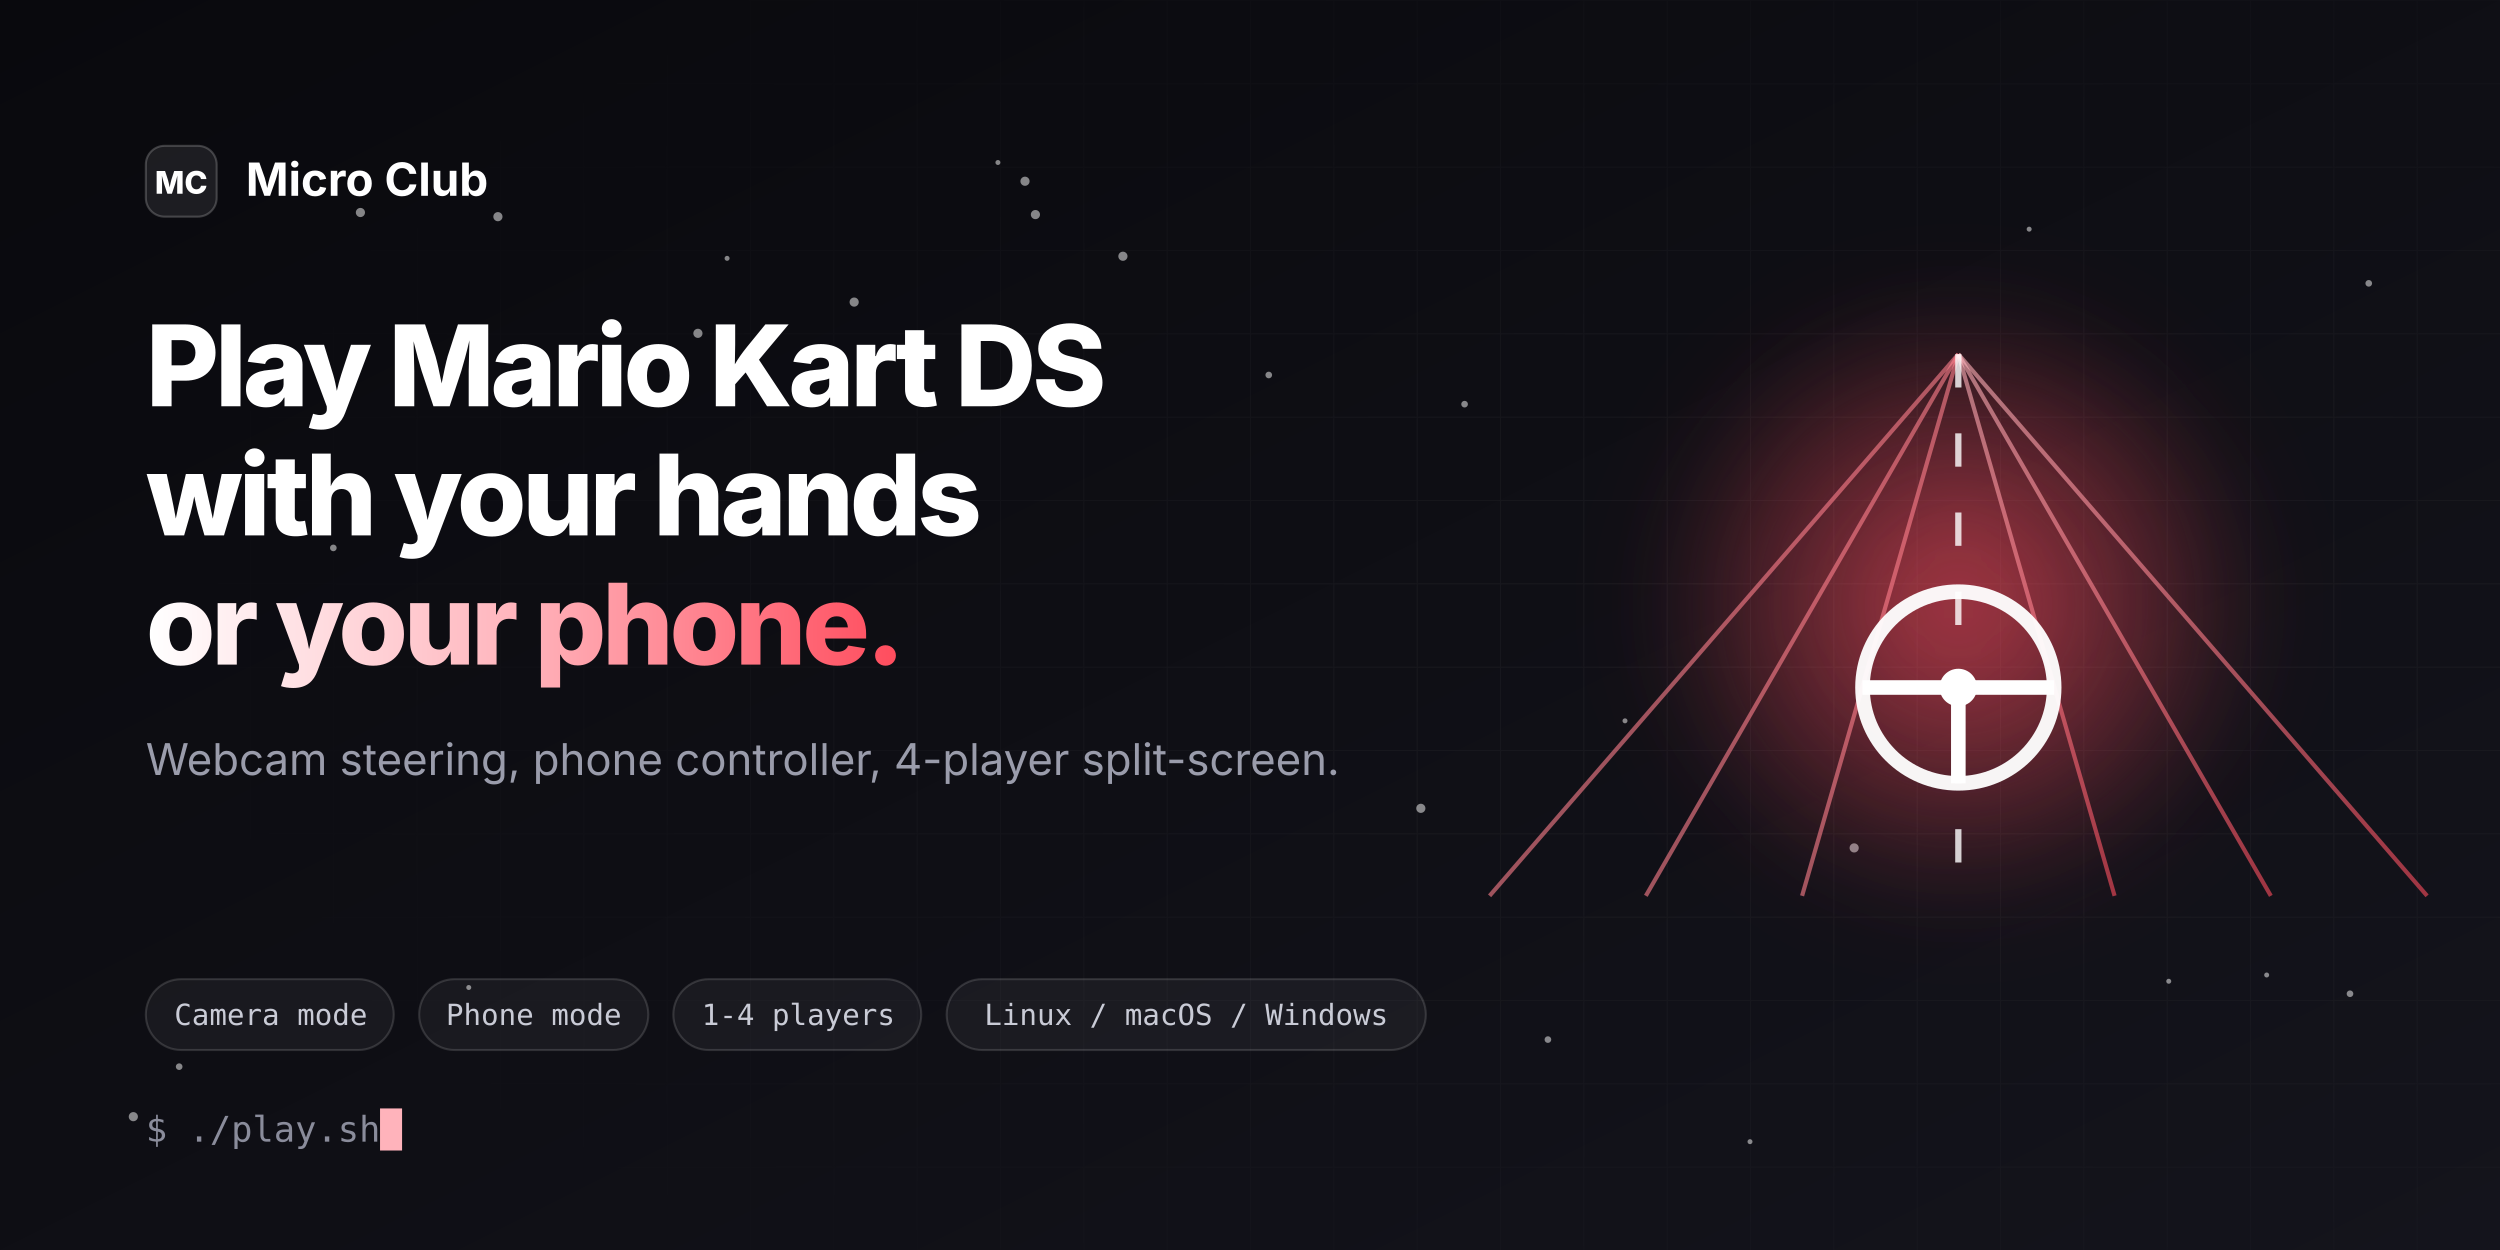
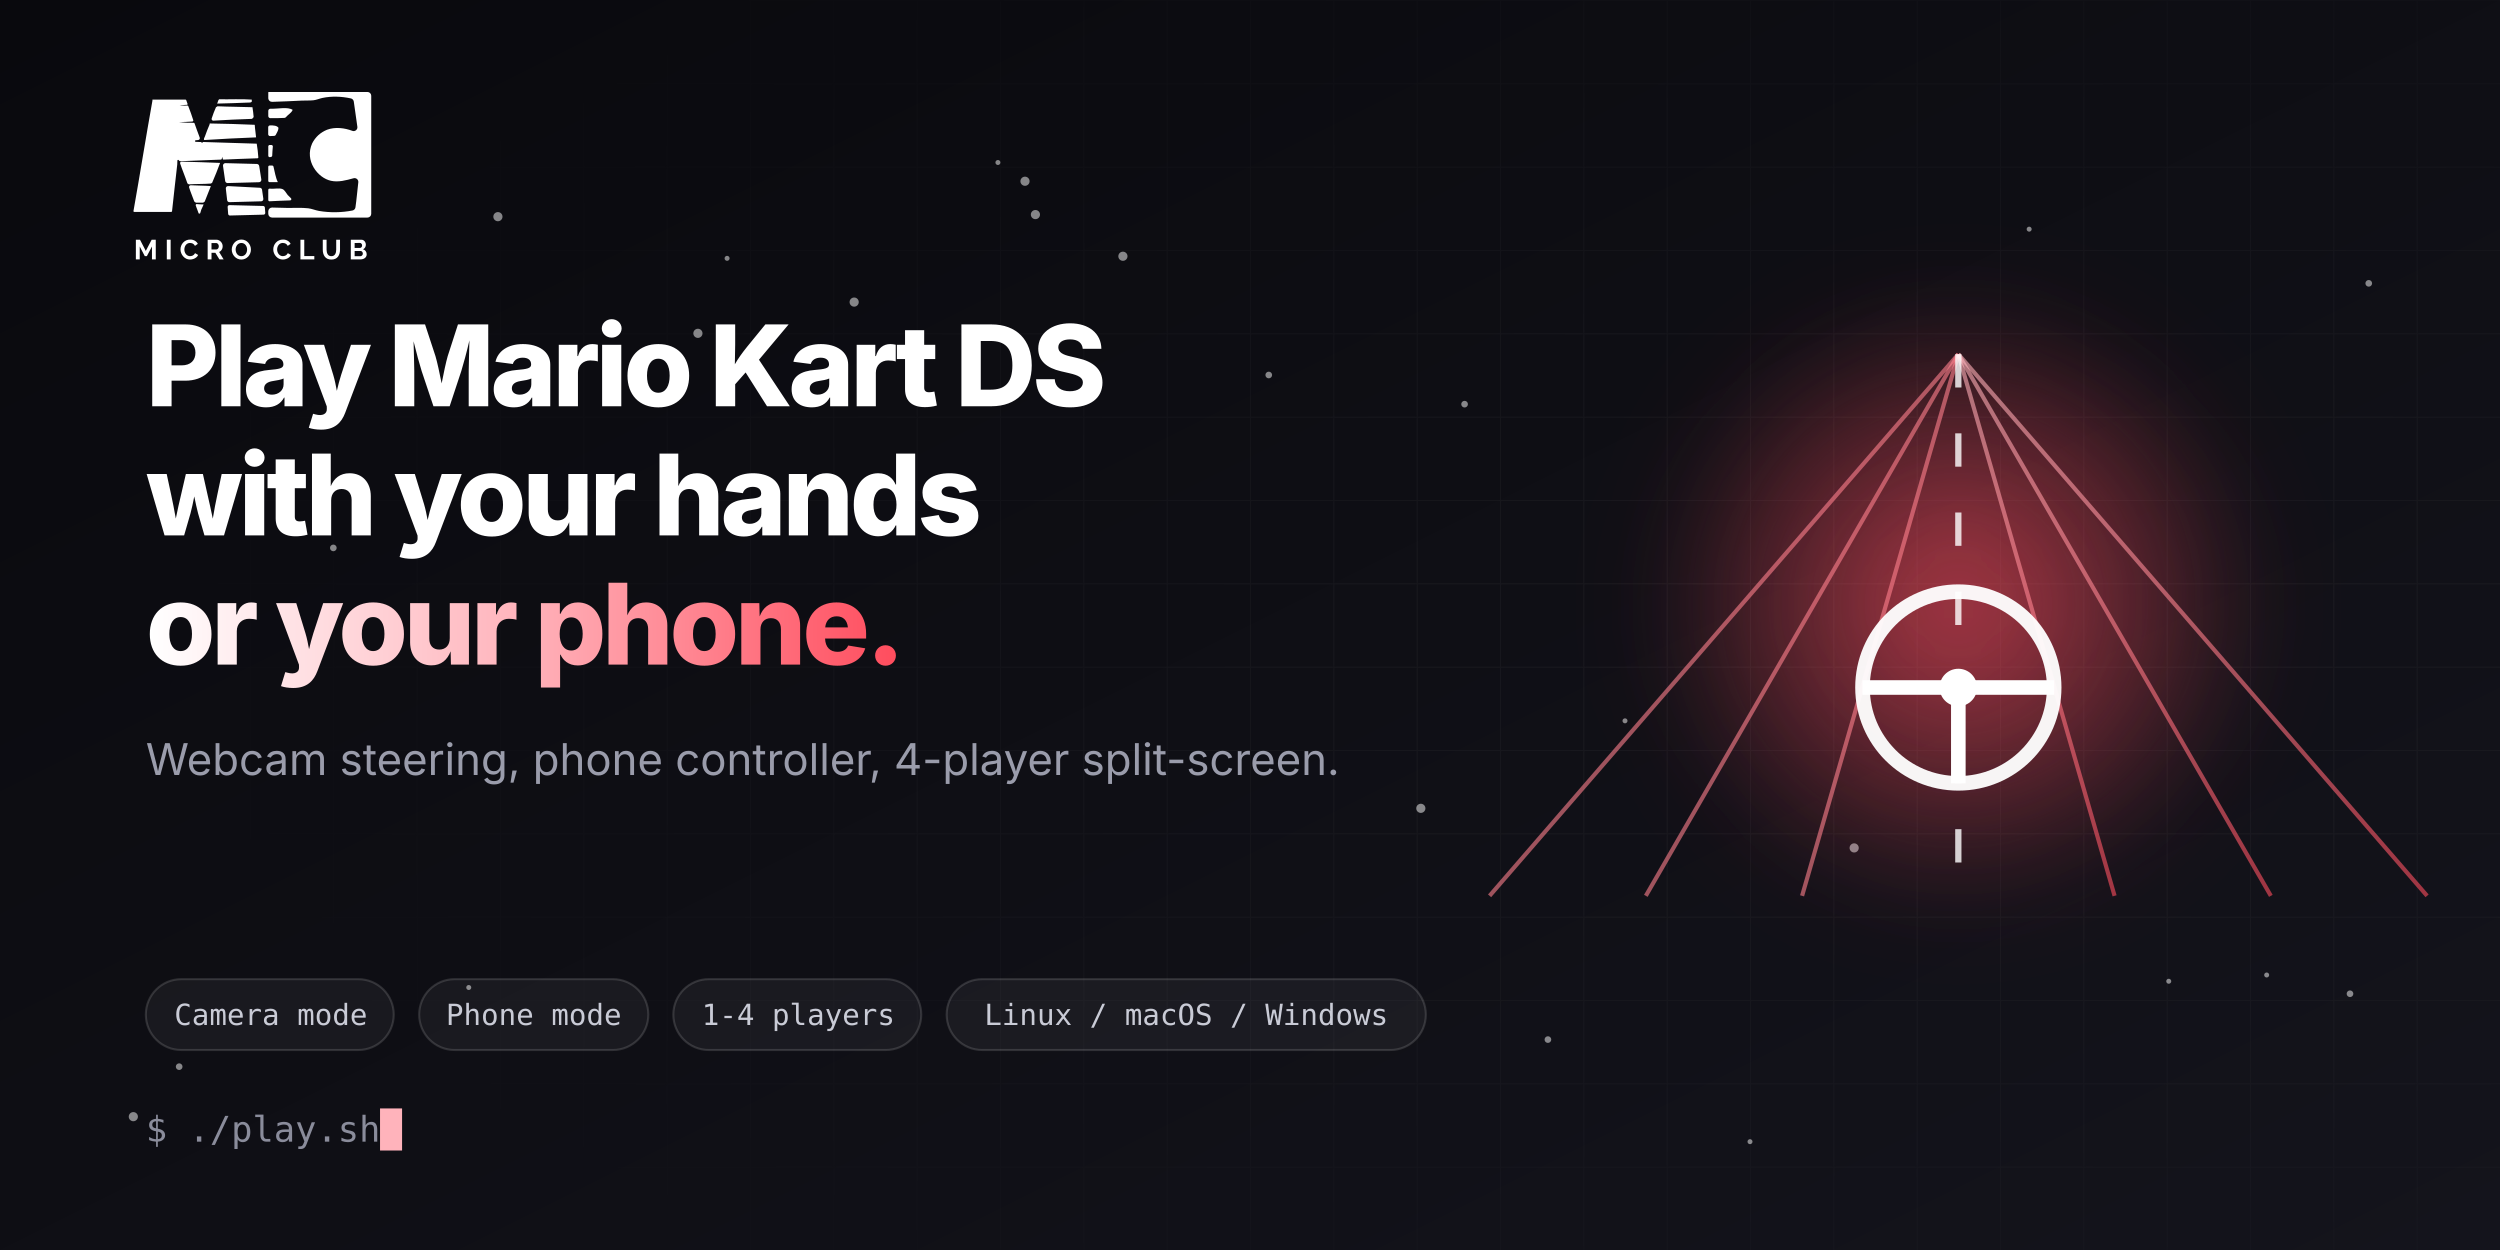
<svg xmlns="http://www.w3.org/2000/svg" width="1200" height="600" viewBox="0 0 1200 600" role="img" aria-label="Play Mario Kart DS with your hands or your phone.">
  <defs>
    <linearGradient id="bg" x1="0" y1="0" x2="1" y2="1">
      <stop offset="0" stop-color="#09090d" />
      <stop offset="1" stop-color="#14141c" />
    </linearGradient>
    <linearGradient id="txt" x1="0" y1="0" x2="1" y2="0">
      <stop offset="0" stop-color="#ffffff" />
      <stop offset=".5" stop-color="#ffb3bb" />
      <stop offset="1" stop-color="#ff4d5e" />
      <animate attributeName="x1" values="0;.4;0" dur="6s" repeatCount="indefinite" />
    </linearGradient>
    <linearGradient id="ring" x1="0" y1="0" x2="1" y2="1">
      <stop offset="0" stop-color="#ffb3bb" />
      <stop offset="1" stop-color="#ff4d5e" />
    </linearGradient>
    <radialGradient id="orb">
      <stop offset="0" stop-color="#ff4d5e" stop-opacity=".85" />
      <stop offset="1" stop-color="#ff4d5e" stop-opacity="0" />
    </radialGradient>
    <pattern id="grid" width="40" height="40" patternUnits="userSpaceOnUse">
      <path d="M40 0H0V40" fill="none" stroke="#fff" stroke-opacity=".045" />
    </pattern>
    <radialGradient id="fade" cx=".75" cy=".5" r=".7">
      <stop offset="0" stop-color="#fff" />
      <stop offset="1" stop-color="#000" />
    </radialGradient>
    <mask id="gm">
      <rect width="1200" height="600" fill="url(#fade)" />
    </mask>
    <filter id="blur" x="-50%" y="-50%" width="200%" height="200%">
      <feGaussianBlur stdDeviation="22" />
    </filter>
    <filter id="blur2" x="-100%" y="-100%" width="300%" height="300%">
      <feGaussianBlur stdDeviation="6" />
    </filter>
    <filter id="glow" x="-50%" y="-50%" width="200%" height="200%">
      <feGaussianBlur stdDeviation="2.5" result="b" />
      <feMerge>
        <feMergeNode in="b" />
        <feMergeNode in="SourceGraphic" />
      </feMerge>
    </filter>
  </defs>
  <rect width="1200" height="600" fill="url(#bg)" />
  <rect width="1200" height="600" fill="url(#grid)" mask="url(#gm)" />
  <circle cx="703" cy="194" r="1.6" fill="#fff" opacity=".5">
    <animate attributeName="opacity" values=".1;.8;.1" dur="5.6s" begin="-0.4s" repeatCount="indefinite" />
    <animateTransform attributeName="transform" type="translate" values="0 0;0 -18;0 0" dur="8.4s" repeatCount="indefinite" />
  </circle>
  <circle cx="1137" cy="136" r="1.6" fill="#fff" opacity=".5">
    <animate attributeName="opacity" values=".1;.8;.1" dur="5.3s" begin="-4.8s" repeatCount="indefinite" />
    <animateTransform attributeName="transform" type="translate" values="0 0;0 -18;0 0" dur="8.0s" repeatCount="indefinite" />
  </circle>
  <circle cx="479" cy="78" r="1.2" fill="#fff" opacity=".5">
    <animate attributeName="opacity" values=".1;.8;.1" dur="4.7s" begin="-0.3s" repeatCount="indefinite" />
    <animateTransform attributeName="transform" type="translate" values="0 0;0 -18;0 0" dur="7.1s" repeatCount="indefinite" />
  </circle>
  <circle cx="225" cy="474" r="1.2" fill="#fff" opacity=".5">
    <animate attributeName="opacity" values=".1;.8;.1" dur="6.3s" begin="-0.8s" repeatCount="indefinite" />
    <animateTransform attributeName="transform" type="translate" values="0 0;0 -18;0 0" dur="9.5s" repeatCount="indefinite" />
  </circle>
  <circle cx="497" cy="103" r="2.2" fill="#fff" opacity=".5">
    <animate attributeName="opacity" values=".1;.8;.1" dur="5.3s" begin="-0.3s" repeatCount="indefinite" />
    <animateTransform attributeName="transform" type="translate" values="0 0;0 -18;0 0" dur="8.0s" repeatCount="indefinite" />
  </circle>
  <circle cx="492" cy="87" r="2.2" fill="#fff" opacity=".5">
    <animate attributeName="opacity" values=".1;.8;.1" dur="6.4s" begin="-1.9s" repeatCount="indefinite" />
    <animateTransform attributeName="transform" type="translate" values="0 0;0 -18;0 0" dur="9.7s" repeatCount="indefinite" />
  </circle>
  <circle cx="335" cy="160" r="2.2" fill="#fff" opacity=".5">
    <animate attributeName="opacity" values=".1;.8;.1" dur="4.2s" begin="-3.5s" repeatCount="indefinite" />
    <animateTransform attributeName="transform" type="translate" values="0 0;0 -18;0 0" dur="6.4s" repeatCount="indefinite" />
  </circle>
  <circle cx="410" cy="145" r="2.2" fill="#fff" opacity=".5">
    <animate attributeName="opacity" values=".1;.8;.1" dur="5.3s" begin="-1.0s" repeatCount="indefinite" />
    <animateTransform attributeName="transform" type="translate" values="0 0;0 -18;0 0" dur="7.9s" repeatCount="indefinite" />
  </circle>
  <circle cx="239" cy="104" r="2.2" fill="#fff" opacity=".5">
    <animate attributeName="opacity" values=".1;.8;.1" dur="3.2s" begin="-0.7s" repeatCount="indefinite" />
    <animateTransform attributeName="transform" type="translate" values="0 0;0 -18;0 0" dur="4.9s" repeatCount="indefinite" />
  </circle>
  <circle cx="1128" cy="477" r="1.6" fill="#fff" opacity=".5">
    <animate attributeName="opacity" values=".1;.8;.1" dur="4.9s" begin="-4.5s" repeatCount="indefinite" />
    <animateTransform attributeName="transform" type="translate" values="0 0;0 -18;0 0" dur="7.3s" repeatCount="indefinite" />
  </circle>
  <circle cx="780" cy="346" r="1.2" fill="#fff" opacity=".5">
    <animate attributeName="opacity" values=".1;.8;.1" dur="6.2s" begin="-4.3s" repeatCount="indefinite" />
    <animateTransform attributeName="transform" type="translate" values="0 0;0 -18;0 0" dur="9.3s" repeatCount="indefinite" />
  </circle>
  <circle cx="539" cy="123" r="2.2" fill="#fff" opacity=".5">
    <animate attributeName="opacity" values=".1;.8;.1" dur="4.2s" begin="-2.1s" repeatCount="indefinite" />
    <animateTransform attributeName="transform" type="translate" values="0 0;0 -18;0 0" dur="6.3s" repeatCount="indefinite" />
  </circle>
  <circle cx="743" cy="499" r="1.6" fill="#fff" opacity=".5">
    <animate attributeName="opacity" values=".1;.8;.1" dur="5.4s" begin="-0.4s" repeatCount="indefinite" />
    <animateTransform attributeName="transform" type="translate" values="0 0;0 -18;0 0" dur="8.2s" repeatCount="indefinite" />
  </circle>
  <circle cx="1088" cy="468" r="1.2" fill="#fff" opacity=".5">
    <animate attributeName="opacity" values=".1;.8;.1" dur="6.0s" begin="-0.9s" repeatCount="indefinite" />
    <animateTransform attributeName="transform" type="translate" values="0 0;0 -18;0 0" dur="9.0s" repeatCount="indefinite" />
  </circle>
  <circle cx="1041" cy="471" r="1.2" fill="#fff" opacity=".5">
    <animate attributeName="opacity" values=".1;.8;.1" dur="6.8s" begin="-0.5s" repeatCount="indefinite" />
    <animateTransform attributeName="transform" type="translate" values="0 0;0 -18;0 0" dur="10.3s" repeatCount="indefinite" />
  </circle>
  <circle cx="682" cy="388" r="2.2" fill="#fff" opacity=".5">
    <animate attributeName="opacity" values=".1;.8;.1" dur="4.4s" begin="-2.2s" repeatCount="indefinite" />
    <animateTransform attributeName="transform" type="translate" values="0 0;0 -18;0 0" dur="6.6s" repeatCount="indefinite" />
  </circle>
  <circle cx="974" cy="110" r="1.2" fill="#fff" opacity=".5">
    <animate attributeName="opacity" values=".1;.8;.1" dur="6.8s" begin="-3.2s" repeatCount="indefinite" />
    <animateTransform attributeName="transform" type="translate" values="0 0;0 -18;0 0" dur="10.2s" repeatCount="indefinite" />
  </circle>
  <circle cx="173" cy="102" r="2.2" fill="#fff" opacity=".5">
    <animate attributeName="opacity" values=".1;.8;.1" dur="5.8s" begin="-3.8s" repeatCount="indefinite" />
    <animateTransform attributeName="transform" type="translate" values="0 0;0 -18;0 0" dur="8.7s" repeatCount="indefinite" />
  </circle>
  <circle cx="952" cy="331" r="2.2" fill="#fff" opacity=".5">
    <animate attributeName="opacity" values=".1;.8;.1" dur="4.5s" begin="-3.0s" repeatCount="indefinite" />
    <animateTransform attributeName="transform" type="translate" values="0 0;0 -18;0 0" dur="6.8s" repeatCount="indefinite" />
  </circle>
  <circle cx="86" cy="512" r="1.6" fill="#fff" opacity=".5">
    <animate attributeName="opacity" values=".1;.8;.1" dur="3.7s" begin="-0.4s" repeatCount="indefinite" />
    <animateTransform attributeName="transform" type="translate" values="0 0;0 -18;0 0" dur="5.5s" repeatCount="indefinite" />
  </circle>
  <circle cx="160" cy="263" r="1.6" fill="#fff" opacity=".5">
    <animate attributeName="opacity" values=".1;.8;.1" dur="3.5s" begin="-0.9s" repeatCount="indefinite" />
    <animateTransform attributeName="transform" type="translate" values="0 0;0 -18;0 0" dur="5.3s" repeatCount="indefinite" />
  </circle>
  <circle cx="840" cy="548" r="1.2" fill="#fff" opacity=".5">
    <animate attributeName="opacity" values=".1;.8;.1" dur="3.7s" begin="-1.5s" repeatCount="indefinite" />
    <animateTransform attributeName="transform" type="translate" values="0 0;0 -18;0 0" dur="5.5s" repeatCount="indefinite" />
  </circle>
  <circle cx="609" cy="180" r="1.6" fill="#fff" opacity=".5">
    <animate attributeName="opacity" values=".1;.8;.1" dur="6.5s" begin="-1.8s" repeatCount="indefinite" />
    <animateTransform attributeName="transform" type="translate" values="0 0;0 -18;0 0" dur="9.7s" repeatCount="indefinite" />
  </circle>
  <circle cx="890" cy="407" r="2.2" fill="#fff" opacity=".5">
    <animate attributeName="opacity" values=".1;.8;.1" dur="6.5s" begin="-6.3s" repeatCount="indefinite" />
    <animateTransform attributeName="transform" type="translate" values="0 0;0 -18;0 0" dur="9.8s" repeatCount="indefinite" />
  </circle>
  <circle cx="349" cy="124" r="1.2" fill="#fff" opacity=".5">
    <animate attributeName="opacity" values=".1;.8;.1" dur="3.6s" begin="-2.4s" repeatCount="indefinite" />
    <animateTransform attributeName="transform" type="translate" values="0 0;0 -18;0 0" dur="5.4s" repeatCount="indefinite" />
  </circle>
  <circle cx="64" cy="536" r="2.2" fill="#fff" opacity=".5">
    <animate attributeName="opacity" values=".1;.8;.1" dur="3.7s" begin="-1.1s" repeatCount="indefinite" />
    <animateTransform attributeName="transform" type="translate" values="0 0;0 -18;0 0" dur="5.6s" repeatCount="indefinite" />
  </circle>
  <g transform="translate(940 290)">
    <circle r="150" fill="url(#orb)" filter="url(#blur)" opacity=".8" />
    <line x1="0" y1="-120" x2="-225" y2="140" stroke="url(#ring)" stroke-width="2" opacity=".6" />
    <line x1="0" y1="-120" x2="-150" y2="140" stroke="url(#ring)" stroke-width="2" opacity=".6" />
    <line x1="0" y1="-120" x2="-75" y2="140" stroke="url(#ring)" stroke-width="2" opacity=".6" />
    <line x1="0" y1="-120" x2="0" y2="140" stroke="url(#ring)" stroke-width="2" opacity=".6" />
    <line x1="0" y1="-120" x2="75" y2="140" stroke="url(#ring)" stroke-width="2" opacity=".6" />
    <line x1="0" y1="-120" x2="150" y2="140" stroke="url(#ring)" stroke-width="2" opacity=".6" />
    <line x1="0" y1="-120" x2="225" y2="140" stroke="url(#ring)" stroke-width="2" opacity=".6" />
    <line x1="0" y1="-120" x2="0" y2="140" stroke="#fff" stroke-width="3" stroke-dasharray="16 22" opacity=".8">
      <animate attributeName="stroke-dashoffset" from="0" to="-76" dur=".8s" repeatCount="indefinite" />
    </line>
    <g transform="translate(0 40)">
      <circle r="46" fill="none" stroke="#fff" stroke-width="7" opacity=".95" />
      <circle r="9" fill="#fff" />
      <line x1="-46" y1="0" x2="46" y2="0" stroke="#fff" stroke-width="7" />
      <line x1="0" y1="0" x2="0" y2="46" stroke="#fff" stroke-width="7" />
      <animateTransform attributeName="transform" type="rotate" values="-18 0 0;18 0 0;-18 0 0" dur="3.2s" repeatCount="indefinite" additive="sum" />
    </g>
  </g>
+   <g transform="translate(58 22) scale(.62)" fill="#fff">
+     <path d="M193.856 38.625V130.037C193.856 130.421 193.781 130.801 193.634 131.156C193.487 131.511 193.271 131.833 192.999 132.104C192.728 132.375 192.405 132.59 192.05 132.737C191.695 132.883 191.315 132.958 190.931 132.957H117.07C116.295 132.957 115.553 132.65 115.005 132.102C114.457 131.554 114.15 130.812 114.15 130.037V128.122C114.15 127.348 114.456 126.607 115.001 126.059C115.546 125.51 116.286 125.2 117.06 125.196C121.236 125.196 125.361 125.51 129.476 125.51C134.534 125.51 139.9 125.196 145.055 125.773C147.81 126.077 150.509 127.318 153.496 127.833C162.045 129.254 170.778 129.141 179.287 127.498C179.883 127.386 180.429 127.092 180.85 126.655C181.271 126.219 181.545 125.662 181.635 125.062C182.547 118.779 183.077 112.115 183.845 105.683C183.902 105.208 183.842 104.726 183.669 104.279C183.496 103.833 183.217 103.436 182.854 103.123C182.492 102.81 182.059 102.591 181.592 102.485C181.125 102.379 180.64 102.39 180.178 102.516C174.291 104.128 168.518 105.745 162.694 104.488C152.363 102.263 142.058 88.868 148.13 75.504C149.353 73.094 150.995 70.921 152.981 69.087C154.95 67.353 157.196 65.961 159.624 64.967C165.928 62.578 173.38 63.602 179.194 65.806C179.669 65.988 180.184 66.042 180.686 65.963C181.188 65.885 181.661 65.676 182.058 65.358C182.455 65.04 182.761 64.623 182.947 64.15C183.134 63.677 183.193 63.163 183.119 62.66C182.181 56.164 181.259 49.653 180.353 43.126C180.261 42.529 179.988 41.975 179.571 41.538C179.154 41.101 178.612 40.803 178.02 40.685C170.753 39.14 163.358 38.831 156.045 40.345C153.661 40.86 151.467 41.89 149.154 42.137C146.229 42.441 143.098 42.271 140.204 42.4C132.829 42.724 125.191 43.162 117.137 43.363C116.748 43.372 116.361 43.303 116 43.16C115.638 43.017 115.308 42.803 115.03 42.531C114.753 42.259 114.532 41.934 114.382 41.575C114.231 41.217 114.154 40.832 114.155 40.443V36.498C114.129 36.127 114.114 35.772 114.407 35.725H190.936C191.707 35.725 192.447 36.03 192.994 36.573C193.541 37.117 193.851 37.854 193.856 38.625Z" />
+     <path d="M129.224 115.509C129.997 116.384 130.826 117.208 131.706 117.976C131.849 118.108 131.949 118.279 131.994 118.468C132.039 118.657 132.026 118.855 131.957 119.036C131.889 119.218 131.767 119.375 131.609 119.487C131.45 119.599 131.262 119.661 131.067 119.665C125.696 119.815 120.448 120.088 115.169 120.34C115.037 120.348 114.904 120.328 114.78 120.283C114.655 120.237 114.541 120.167 114.444 120.076C114.348 119.985 114.271 119.875 114.219 119.753C114.166 119.631 114.139 119.499 114.139 119.367V111.513C114.139 111.376 114.168 111.241 114.224 111.116C114.28 110.991 114.362 110.879 114.464 110.788C114.566 110.697 114.686 110.629 114.817 110.588C114.947 110.547 115.085 110.534 115.221 110.55C118.929 110.977 122.395 109.829 125.124 110.895C126.891 111.58 128.034 114.129 129.213 115.53" />
+     <path d="M133.045 49.579C131.953 52.102 129.44 53.22 127.823 55.213C127.681 55.383 127.506 55.521 127.309 55.62C127.111 55.72 126.895 55.777 126.675 55.79C123.183 55.991 119.516 56.022 115.793 56.001C115.356 55.998 114.938 55.823 114.63 55.513C114.323 55.203 114.15 54.784 114.15 54.348V50.331C114.151 50.108 114.197 49.887 114.286 49.682C114.374 49.477 114.503 49.292 114.664 49.139C114.826 48.985 115.017 48.865 115.226 48.787C115.435 48.708 115.657 48.673 115.88 48.683C121.942 48.904 129.064 47.009 133.045 49.579Z" />
+     <path d="M121.54 105.503H115.103C114.844 105.503 114.597 105.4 114.414 105.218C114.232 105.035 114.129 104.788 114.129 104.529V93.658C114.129 93.399 114.232 93.151 114.414 92.968C114.596 92.784 114.844 92.681 115.103 92.679H117.209C117.426 92.678 117.637 92.749 117.808 92.882C117.98 93.014 118.103 93.201 118.156 93.41C119.186 97.531 119.82 102.057 121.54 105.503Z" />
+     <path d="M122.055 63.432C121.957 65.822 120.747 67.099 119.995 68.85C119.898 69.086 119.739 69.291 119.535 69.444C119.331 69.597 119.09 69.693 118.836 69.721C117.806 69.818 116.678 69.793 115.633 69.865C115.436 69.881 115.239 69.857 115.052 69.793C114.865 69.729 114.694 69.627 114.549 69.493C114.404 69.359 114.288 69.197 114.208 69.016C114.129 68.836 114.088 68.641 114.088 68.443V63.026C114.087 62.652 114.232 62.293 114.493 62.026C114.755 61.759 115.11 61.606 115.484 61.599C118.316 61.547 120.891 61.764 122.014 63.432" />
+     <path d="M115.257 76.776H116.575C116.726 76.777 116.876 76.808 117.014 76.868C117.153 76.928 117.278 77.016 117.381 77.125C117.485 77.235 117.565 77.365 117.617 77.507C117.669 77.649 117.691 77.8 117.683 77.95C117.544 80.304 117.209 82.451 117.204 84.939C117.2 85.201 117.103 85.452 116.93 85.649C116.758 85.845 116.52 85.973 116.261 86.01C115.999 86.051 115.746 86.118 115.515 86.175C115.352 86.214 115.182 86.215 115.019 86.179C114.856 86.144 114.703 86.071 114.571 85.967C114.44 85.864 114.334 85.732 114.261 85.581C114.188 85.431 114.15 85.266 114.15 85.099V77.889C114.149 77.743 114.177 77.598 114.233 77.463C114.288 77.328 114.369 77.206 114.472 77.102C114.575 76.999 114.697 76.917 114.832 76.861C114.967 76.805 115.111 76.776 115.257 76.776Z" />
+     <path d="M105.209 75.751C105.808 79.282 106.222 82.843 106.451 86.417C106.455 86.496 106.444 86.576 106.418 86.652C106.391 86.727 106.35 86.796 106.296 86.855C106.242 86.914 106.177 86.962 106.105 86.996C106.032 87.029 105.954 87.048 105.874 87.05C97.536 87.267 82.57 87.957 79.48 88.08C79.331 88.087 79.186 88.038 79.071 87.942C78.957 87.847 78.882 87.713 78.862 87.565L78.707 85.953L78.023 87.704C77.982 87.81 77.912 87.902 77.821 87.968C77.729 88.035 77.621 88.074 77.508 88.08C74.618 88.199 56.166 88.961 46.144 89.332C45.889 89.346 45.635 89.285 45.413 89.158C45.191 89.031 45.01 88.843 44.893 88.616V88.59C44.833 88.478 44.739 88.388 44.625 88.333C44.51 88.278 44.381 88.262 44.256 88.286C44.132 88.31 44.018 88.374 43.932 88.468C43.847 88.561 43.793 88.68 43.78 88.806C43.677 89.836 43.78 90.933 43.672 91.896C42.426 103.196 40.865 116.287 39.64 128.055C39.62 128.197 39.549 128.328 39.44 128.423C39.331 128.518 39.192 128.57 39.047 128.57H10.377C10.292 128.57 10.208 128.553 10.13 128.518C10.052 128.483 9.983 128.432 9.926 128.368C9.87 128.304 9.829 128.229 9.804 128.147C9.78 128.065 9.773 127.979 9.785 127.895C14.827 99.57 19.395 70.73 24.463 42.451C24.465 42.417 24.465 42.383 24.463 42.348V41.627H50.043C50.177 41.626 50.308 41.669 50.415 41.75C50.522 41.831 50.6 41.946 50.635 42.075C50.903 43.105 51.423 43.924 51.665 44.975C51.684 45.062 51.684 45.154 51.663 45.241C51.642 45.328 51.602 45.41 51.544 45.48C51.487 45.549 51.415 45.605 51.334 45.642C51.252 45.68 51.163 45.698 51.073 45.696C49.054 45.665 47.545 46.133 45.408 45.989C47.009 46.551 49.595 46.128 51.665 46.221L52.18 46.612C53.575 50.284 54.997 53.925 56.161 57.824L55.615 58.596C52.077 58.787 48.601 59.045 44.888 59.07C48.736 59.478 52.606 59.65 56.475 59.585C56.598 59.585 56.718 59.622 56.82 59.692C56.921 59.762 56.998 59.861 57.041 59.977C58.416 63.628 59.617 67.429 61.074 71.023C61.151 71.222 61.181 71.435 61.163 71.647C61.145 71.858 61.079 72.063 60.97 72.246C60.86 72.428 60.711 72.583 60.533 72.699C60.354 72.814 60.152 72.888 59.941 72.913C59.277 72.996 58.597 73.063 57.912 73.12C57.763 73.138 57.627 73.211 57.53 73.324C57.433 73.438 57.382 73.584 57.387 73.733C57.392 73.883 57.453 74.025 57.558 74.131C57.663 74.238 57.804 74.301 57.953 74.309C59.153 74.34 60.332 74.386 61.486 74.464C62.001 74.34 62.227 74.464 62.367 74.711C62.417 74.803 62.492 74.88 62.582 74.934C62.673 74.988 62.776 75.016 62.882 75.016C62.987 75.016 63.09 74.988 63.181 74.934C63.272 74.88 63.346 74.803 63.397 74.711C63.465 74.604 63.566 74.521 63.684 74.476C63.803 74.43 63.933 74.424 64.056 74.459C77.647 75.004 91.577 75.216 105.189 75.746" />
+     <path d="M103.675 61.125C103.845 64.55 104.437 67.537 104.705 70.874C91.217 71.436 77.75 72.017 64.597 72.934C63.865 72.213 64.787 71.003 65.112 70.112C66.1 67.388 67.45 63.654 68.716 60.878C68.716 60.512 68.67 60.147 68.979 60.106C80.706 60.296 92.324 60.621 103.711 61.136" />
+     <path d="M101.893 47.524C102.3 49.981 102.639 52.504 102.83 55.177L101.579 56.542C91.428 56.846 81.494 57.355 71.626 57.932C71.416 57.944 71.205 57.904 71.014 57.816C70.822 57.728 70.656 57.594 70.528 57.426C70.4 57.258 70.316 57.062 70.282 56.854C70.248 56.646 70.266 56.432 70.334 56.233C71.282 53.266 72.396 50.355 73.671 47.514L74.886 46.793C83.729 47.205 92.983 47.184 101.893 47.524Z" />
+     <path d="M101.388 41.627V43.172C100.76 44.151 99.369 43.878 98.298 43.94C90.769 44.352 82.4 44.455 74.546 44.712C75.164 43.682 75.185 42.106 76.091 41.375C84.434 41.545 93.462 41.03 101.393 41.633" />
+     <path d="M76.853 90.64C74.963 95.883 72.852 100.94 70.73 105.925L69.808 106.605C64.329 107.053 58.211 106.862 52.664 107.249L51.552 106.502C49.806 101.239 47.674 96.362 45.917 91.103C45.863 90.935 45.85 90.756 45.879 90.582C45.908 90.407 45.978 90.242 46.084 90.1C46.19 89.959 46.328 89.844 46.488 89.767C46.647 89.69 46.822 89.652 46.999 89.656C56.995 89.934 67.022 90.202 76.869 90.645" />
+     <path d="M69.705 108.587C68.16 112.656 66.553 116.642 64.921 120.618L63.726 121.416H58.092L56.882 120.551C55.574 116.869 54.029 113.423 52.844 109.612C52.782 109.414 52.768 109.203 52.805 108.997C52.841 108.792 52.927 108.599 53.055 108.434C53.182 108.269 53.347 108.137 53.537 108.05C53.726 107.963 53.934 107.923 54.142 107.933C59.261 108.227 64.715 108.165 69.705 108.587Z" />
+     <path d="M64.076 122.694C63.69 124.084 62.866 125.366 62.289 126.814C61.908 127.777 61.774 128.997 61.259 129.904L60.265 129.775C59.58 127.468 58.55 125.506 57.886 123.183L58.447 122.488C60.337 122.555 61.97 122.889 64.081 122.73" />
+     <path d="M110.498 130.702L84.46 131.371C84.126 131.379 83.8 131.262 83.547 131.043C83.294 130.824 83.131 130.519 83.09 130.187L82.694 124.831C82.67 124.638 82.688 124.442 82.747 124.257C82.805 124.071 82.903 123.901 83.034 123.757C83.164 123.613 83.324 123.498 83.503 123.421C83.681 123.345 83.874 123.307 84.069 123.312L110.21 123.981C110.523 123.99 110.823 124.107 111.059 124.313C111.294 124.519 111.451 124.8 111.503 125.109L111.807 129.131C111.838 129.322 111.829 129.518 111.778 129.706C111.727 129.893 111.637 130.067 111.512 130.216C111.388 130.365 111.233 130.486 111.058 130.57C110.883 130.653 110.692 130.699 110.498 130.702Z" />
+     <path d="M108.634 120.366L84.069 121.025C83.635 121.036 83.212 120.884 82.885 120.597C82.559 120.311 82.353 119.912 82.307 119.48L81.277 110.514C81.249 110.264 81.275 110.011 81.354 109.772C81.433 109.534 81.563 109.315 81.735 109.132C81.907 108.948 82.117 108.805 82.35 108.711C82.583 108.617 82.834 108.575 83.085 108.588L107.702 109.886C108.101 109.906 108.481 110.064 108.776 110.334C109.071 110.604 109.263 110.968 109.319 111.364L110.323 118.388C110.359 118.632 110.343 118.881 110.275 119.118C110.207 119.354 110.089 119.574 109.929 119.761C109.768 119.949 109.57 120.099 109.347 120.204C109.124 120.308 108.881 120.363 108.634 120.366Z" />
+     <path d="M107.12 93.019L108.763 103.448C108.804 103.708 108.789 103.975 108.719 104.229C108.649 104.483 108.526 104.72 108.357 104.922C108.188 105.125 107.978 105.29 107.741 105.405C107.504 105.52 107.245 105.583 106.981 105.59L82.663 106.234C82.208 106.244 81.765 106.087 81.418 105.793C81.071 105.499 80.843 105.088 80.778 104.638L79.104 92.932C79.067 92.664 79.088 92.392 79.166 92.133C79.245 91.875 79.379 91.637 79.558 91.435C79.738 91.234 79.96 91.074 80.208 90.967C80.456 90.86 80.724 90.808 80.994 90.815L105.333 91.454C105.766 91.466 106.182 91.629 106.508 91.915C106.834 92.201 107.051 92.591 107.12 93.019Z" />
+     <path d="M24.102 165.356V155.339L20.167 162.797H18.54L14.626 155.339V165.356H11.639V150.102H14.837L19.328 158.759L23.865 150.102H27.043V165.356H24.102Z" />
+     <path d="M35.597 165.356V150.102H38.558V165.356H35.597Z" />
+     <path d="M46.185 157.59C46.189 155.671 46.896 153.82 48.173 152.388C48.867 151.611 49.722 150.994 50.677 150.579C51.633 150.163 52.668 149.96 53.709 149.983C54.985 149.949 56.245 150.268 57.35 150.905C58.324 151.469 59.112 152.305 59.616 153.31L57.361 154.881C57.133 154.352 56.779 153.887 56.331 153.527C55.932 153.207 55.476 152.965 54.987 152.816C54.537 152.681 54.071 152.609 53.601 152.605C52.925 152.588 52.255 152.742 51.654 153.053C51.116 153.344 50.647 153.748 50.279 154.237C49.911 154.729 49.632 155.282 49.456 155.87C49.272 156.46 49.178 157.075 49.177 157.693C49.175 158.348 49.283 158.999 49.497 159.619C49.7 160.22 50.009 160.779 50.408 161.272C50.798 161.746 51.282 162.134 51.83 162.41C52.392 162.693 53.013 162.838 53.642 162.833C54.126 162.827 54.605 162.747 55.064 162.596C55.558 162.43 56.017 162.175 56.418 161.844C56.858 161.475 57.21 161.012 57.448 160.489L59.853 161.906C59.535 162.671 59.02 163.34 58.36 163.842C57.677 164.372 56.906 164.778 56.084 165.042C55.276 165.311 54.431 165.45 53.581 165.454C52.55 165.475 51.53 165.251 50.604 164.8C49.716 164.357 48.923 163.745 48.271 162.997C47.61 162.249 47.087 161.389 46.726 160.458C46.366 159.545 46.183 158.572 46.185 157.59Z" />
+     <path d="M67.223 165.356V150.102H73.99C74.655 150.095 75.312 150.241 75.911 150.529C76.496 150.811 77.021 151.205 77.456 151.688C77.895 152.166 78.244 152.719 78.486 153.321C78.72 153.909 78.841 154.536 78.841 155.17C78.843 155.801 78.73 156.428 78.507 157.018C78.291 157.591 77.966 158.116 77.549 158.563C77.14 159.005 76.644 159.355 76.091 159.593L79.573 165.33H76.308L73.166 160.217H70.205V165.33L67.223 165.356ZM70.189 157.631H73.903C74.261 157.638 74.611 157.519 74.891 157.296C75.19 157.059 75.427 156.754 75.582 156.406C75.757 156.014 75.844 155.588 75.839 155.159C75.846 154.718 75.742 154.282 75.535 153.892C75.357 153.544 75.1 153.242 74.783 153.012C74.499 152.8 74.154 152.687 73.8 152.687H70.195L70.189 157.631Z" />
+     <path d="M93.308 165.464C92.261 165.475 91.225 165.248 90.279 164.8C89.387 164.382 88.59 163.786 87.936 163.049C87.272 162.32 86.748 161.475 86.391 160.556C86.042 159.649 85.868 158.685 85.876 157.713C85.873 156.714 86.067 155.723 86.448 154.799C86.811 153.89 87.334 153.055 87.993 152.332C88.662 151.606 89.469 151.021 90.367 150.612C91.305 150.185 92.324 149.969 93.354 149.978C94.399 149.965 95.434 150.193 96.377 150.643C97.266 151.073 98.058 151.679 98.705 152.424C99.344 153.162 99.85 154.005 100.198 154.917C100.543 155.823 100.717 156.785 100.713 157.755C100.717 158.744 100.532 159.724 100.168 160.644C99.808 161.555 99.284 162.393 98.623 163.116C97.955 163.836 97.152 164.417 96.259 164.826C95.332 165.246 94.326 165.464 93.308 165.464ZM88.879 157.739C88.878 158.388 88.981 159.033 89.183 159.65C89.371 160.246 89.666 160.802 90.053 161.293C90.442 161.786 90.94 162.183 91.509 162.451C92.077 162.719 92.7 162.851 93.328 162.838C93.992 162.853 94.65 162.701 95.239 162.395C95.778 162.107 96.25 161.709 96.624 161.226C97.009 160.731 97.297 160.168 97.474 159.567C97.657 158.97 97.751 158.349 97.752 157.724C97.755 157.077 97.654 156.433 97.454 155.818C97.261 155.225 96.963 154.672 96.573 154.186C96.193 153.712 95.717 153.325 95.177 153.048C94.596 152.762 93.955 152.618 93.308 152.63C92.654 152.618 92.008 152.768 91.428 153.068C90.885 153.352 90.409 153.749 90.032 154.232C89.647 154.718 89.355 155.272 89.172 155.865C88.977 156.467 88.878 157.096 88.879 157.729V157.739Z" />
+     <path d="M118.017 157.59C118.015 155.67 118.723 153.817 120.005 152.388C120.699 151.612 121.552 150.995 122.507 150.58C123.462 150.165 124.495 149.961 125.536 149.983C126.812 149.949 128.072 150.268 129.177 150.905C130.152 151.467 130.94 152.304 131.443 153.31L129.188 154.881C128.96 154.352 128.606 153.887 128.158 153.527C127.759 153.207 127.303 152.965 126.814 152.816C126.364 152.681 125.898 152.609 125.428 152.605C124.754 152.589 124.086 152.743 123.487 153.053C122.948 153.344 122.479 153.748 122.112 154.237C121.742 154.729 121.461 155.281 121.282 155.87C121.099 156.46 121.005 157.075 121.004 157.693C121.004 158.348 121.112 158.999 121.324 159.619C121.527 160.221 121.838 160.781 122.24 161.272C122.627 161.747 123.109 162.135 123.657 162.41C124.221 162.693 124.844 162.838 125.475 162.833C125.956 162.827 126.434 162.747 126.891 162.596C127.385 162.43 127.844 162.175 128.245 161.844C128.685 161.475 129.037 161.012 129.275 160.489L131.68 161.906C131.362 162.671 130.847 163.34 130.187 163.842C129.504 164.373 128.734 164.779 127.91 165.042C127.103 165.311 126.258 165.45 125.408 165.454C124.375 165.467 123.355 165.234 122.431 164.774C121.543 164.332 120.75 163.719 120.098 162.972C119.437 162.223 118.914 161.364 118.553 160.433C118.198 159.527 118.016 158.563 118.017 157.59Z" />
+     <path d="M139.05 165.356V150.102H142.016V162.74H149.793V165.341L139.05 165.356Z" />
+     <path d="M163.008 165.464C161.945 165.493 160.889 165.284 159.918 164.852C159.101 164.469 158.393 163.888 157.858 163.162C157.325 162.43 156.936 161.603 156.709 160.726C156.461 159.798 156.338 158.84 156.344 157.878V150.102H159.284V157.878C159.282 158.495 159.351 159.111 159.49 159.712C159.612 160.275 159.823 160.816 160.113 161.313C160.383 161.78 160.772 162.166 161.241 162.431C161.782 162.721 162.389 162.863 163.003 162.843C163.627 162.867 164.247 162.721 164.795 162.421C165.26 162.146 165.648 161.758 165.923 161.293C166.219 160.798 166.43 160.256 166.546 159.691C166.678 159.096 166.744 158.488 166.742 157.878V150.102H169.687V157.878C169.693 158.868 169.563 159.854 169.301 160.809C169.064 161.687 168.662 162.512 168.117 163.24C167.574 163.944 166.866 164.504 166.057 164.872C165.095 165.288 164.055 165.49 163.008 165.464Z" />
+     <path d="M190.339 161.442C190.364 162.209 190.13 162.962 189.674 163.579C189.209 164.178 188.587 164.636 187.877 164.903C187.095 165.212 186.261 165.365 185.421 165.356H178.046V150.102H186.214C186.878 150.086 187.53 150.284 188.073 150.668C188.592 151.045 189.005 151.549 189.273 152.131C189.553 152.711 189.697 153.346 189.695 153.99C189.694 154.714 189.501 155.426 189.134 156.05C188.762 156.704 188.189 157.22 187.501 157.523C188.321 157.752 189.044 158.242 189.561 158.919C190.095 159.649 190.369 160.538 190.339 161.442ZM181.012 152.636V156.483H184.967C185.283 156.484 185.594 156.403 185.869 156.246C186.143 156.085 186.368 155.854 186.523 155.576C186.697 155.262 186.782 154.906 186.77 154.546C186.783 154.19 186.707 153.836 186.548 153.516C186.404 153.249 186.197 153.022 185.946 152.852C185.693 152.688 185.397 152.603 185.096 152.605L181.012 152.636ZM187.352 160.876C187.356 160.518 187.275 160.165 187.115 159.846C186.968 159.55 186.75 159.296 186.481 159.104C186.215 158.918 185.895 158.82 185.57 158.826H181.012V162.869H185.4C185.744 162.871 186.081 162.776 186.373 162.596C186.665 162.422 186.907 162.175 187.074 161.88C187.256 161.573 187.352 161.222 187.352 160.865V160.876Z" />
+   </g>
  <g font-family="Inter,-apple-system,'Segoe UI',Helvetica,Arial,sans-serif">
-     <g transform="translate(70 70)">
-       <rect width="34" height="34" rx="9" fill="#fff" fill-opacity=".08" stroke="#fff" stroke-opacity=".2" />
-       <text x="17" y="23" text-anchor="middle" font-size="15" font-weight="800" fill="#fff">MC</text>
-       <text x="48" y="24" font-size="22" font-weight="700" fill="#fff">Micro Club</text>
-     </g>
    <text x="70" y="195" font-size="54" font-weight="800" fill="#fff" letter-spacing="-2">Play Mario Kart DS</text>
    <text x="70" y="257" font-size="54" font-weight="800" fill="#fff" letter-spacing="-2">with your hands</text>
    <text x="70" y="319" font-size="54" font-weight="800" fill="url(#txt)" letter-spacing="-2">or your phone.</text>
    <text x="70" y="372" font-size="21" fill="#9a9cab">Webcam steering, phone controller, 4-player split-screen.</text>
  </g>
  <g transform="translate(70 470)">
    <rect width="119" height="34" rx="17" fill="#ffffff" fill-opacity=".05" stroke="#fff" stroke-opacity=".14" />
    <text x="60" y="22" text-anchor="middle" font-family="'JetBrains Mono','SF Mono',Menlo,Consolas,monospace" font-size="14" fill="#c9cbd6">Camera mode</text>
  </g>
  <g transform="translate(201.2 470)">
    <rect width="110" height="34" rx="17" fill="#ffffff" fill-opacity=".05" stroke="#fff" stroke-opacity=".14" />
    <text x="55" y="22" text-anchor="middle" font-family="'JetBrains Mono','SF Mono',Menlo,Consolas,monospace" font-size="14" fill="#c9cbd6">Phone mode</text>
  </g>
  <g transform="translate(323.2 470)">
    <rect width="119" height="34" rx="17" fill="#ffffff" fill-opacity=".05" stroke="#fff" stroke-opacity=".14" />
    <text x="60" y="22" text-anchor="middle" font-family="'JetBrains Mono','SF Mono',Menlo,Consolas,monospace" font-size="14" fill="#c9cbd6">1-4 players</text>
  </g>
  <g transform="translate(454.4 470)">
    <rect width="230" height="34" rx="17" fill="#ffffff" fill-opacity=".05" stroke="#fff" stroke-opacity=".14" />
    <text x="115" y="22" text-anchor="middle" font-family="'JetBrains Mono','SF Mono',Menlo,Consolas,monospace" font-size="14" fill="#c9cbd6">Linux / macOS / Windows</text>
  </g>
  <text x="70" y="548" font-family="'JetBrains Mono','SF Mono',Menlo,Consolas,monospace" font-size="17" fill="#8a8c9b">$ ./play.sh<tspan fill="#ffb3bb">
      <animate attributeName="opacity" values="1;0;1" dur="1s" repeatCount="indefinite" />█</tspan>
  </text>
</svg>
